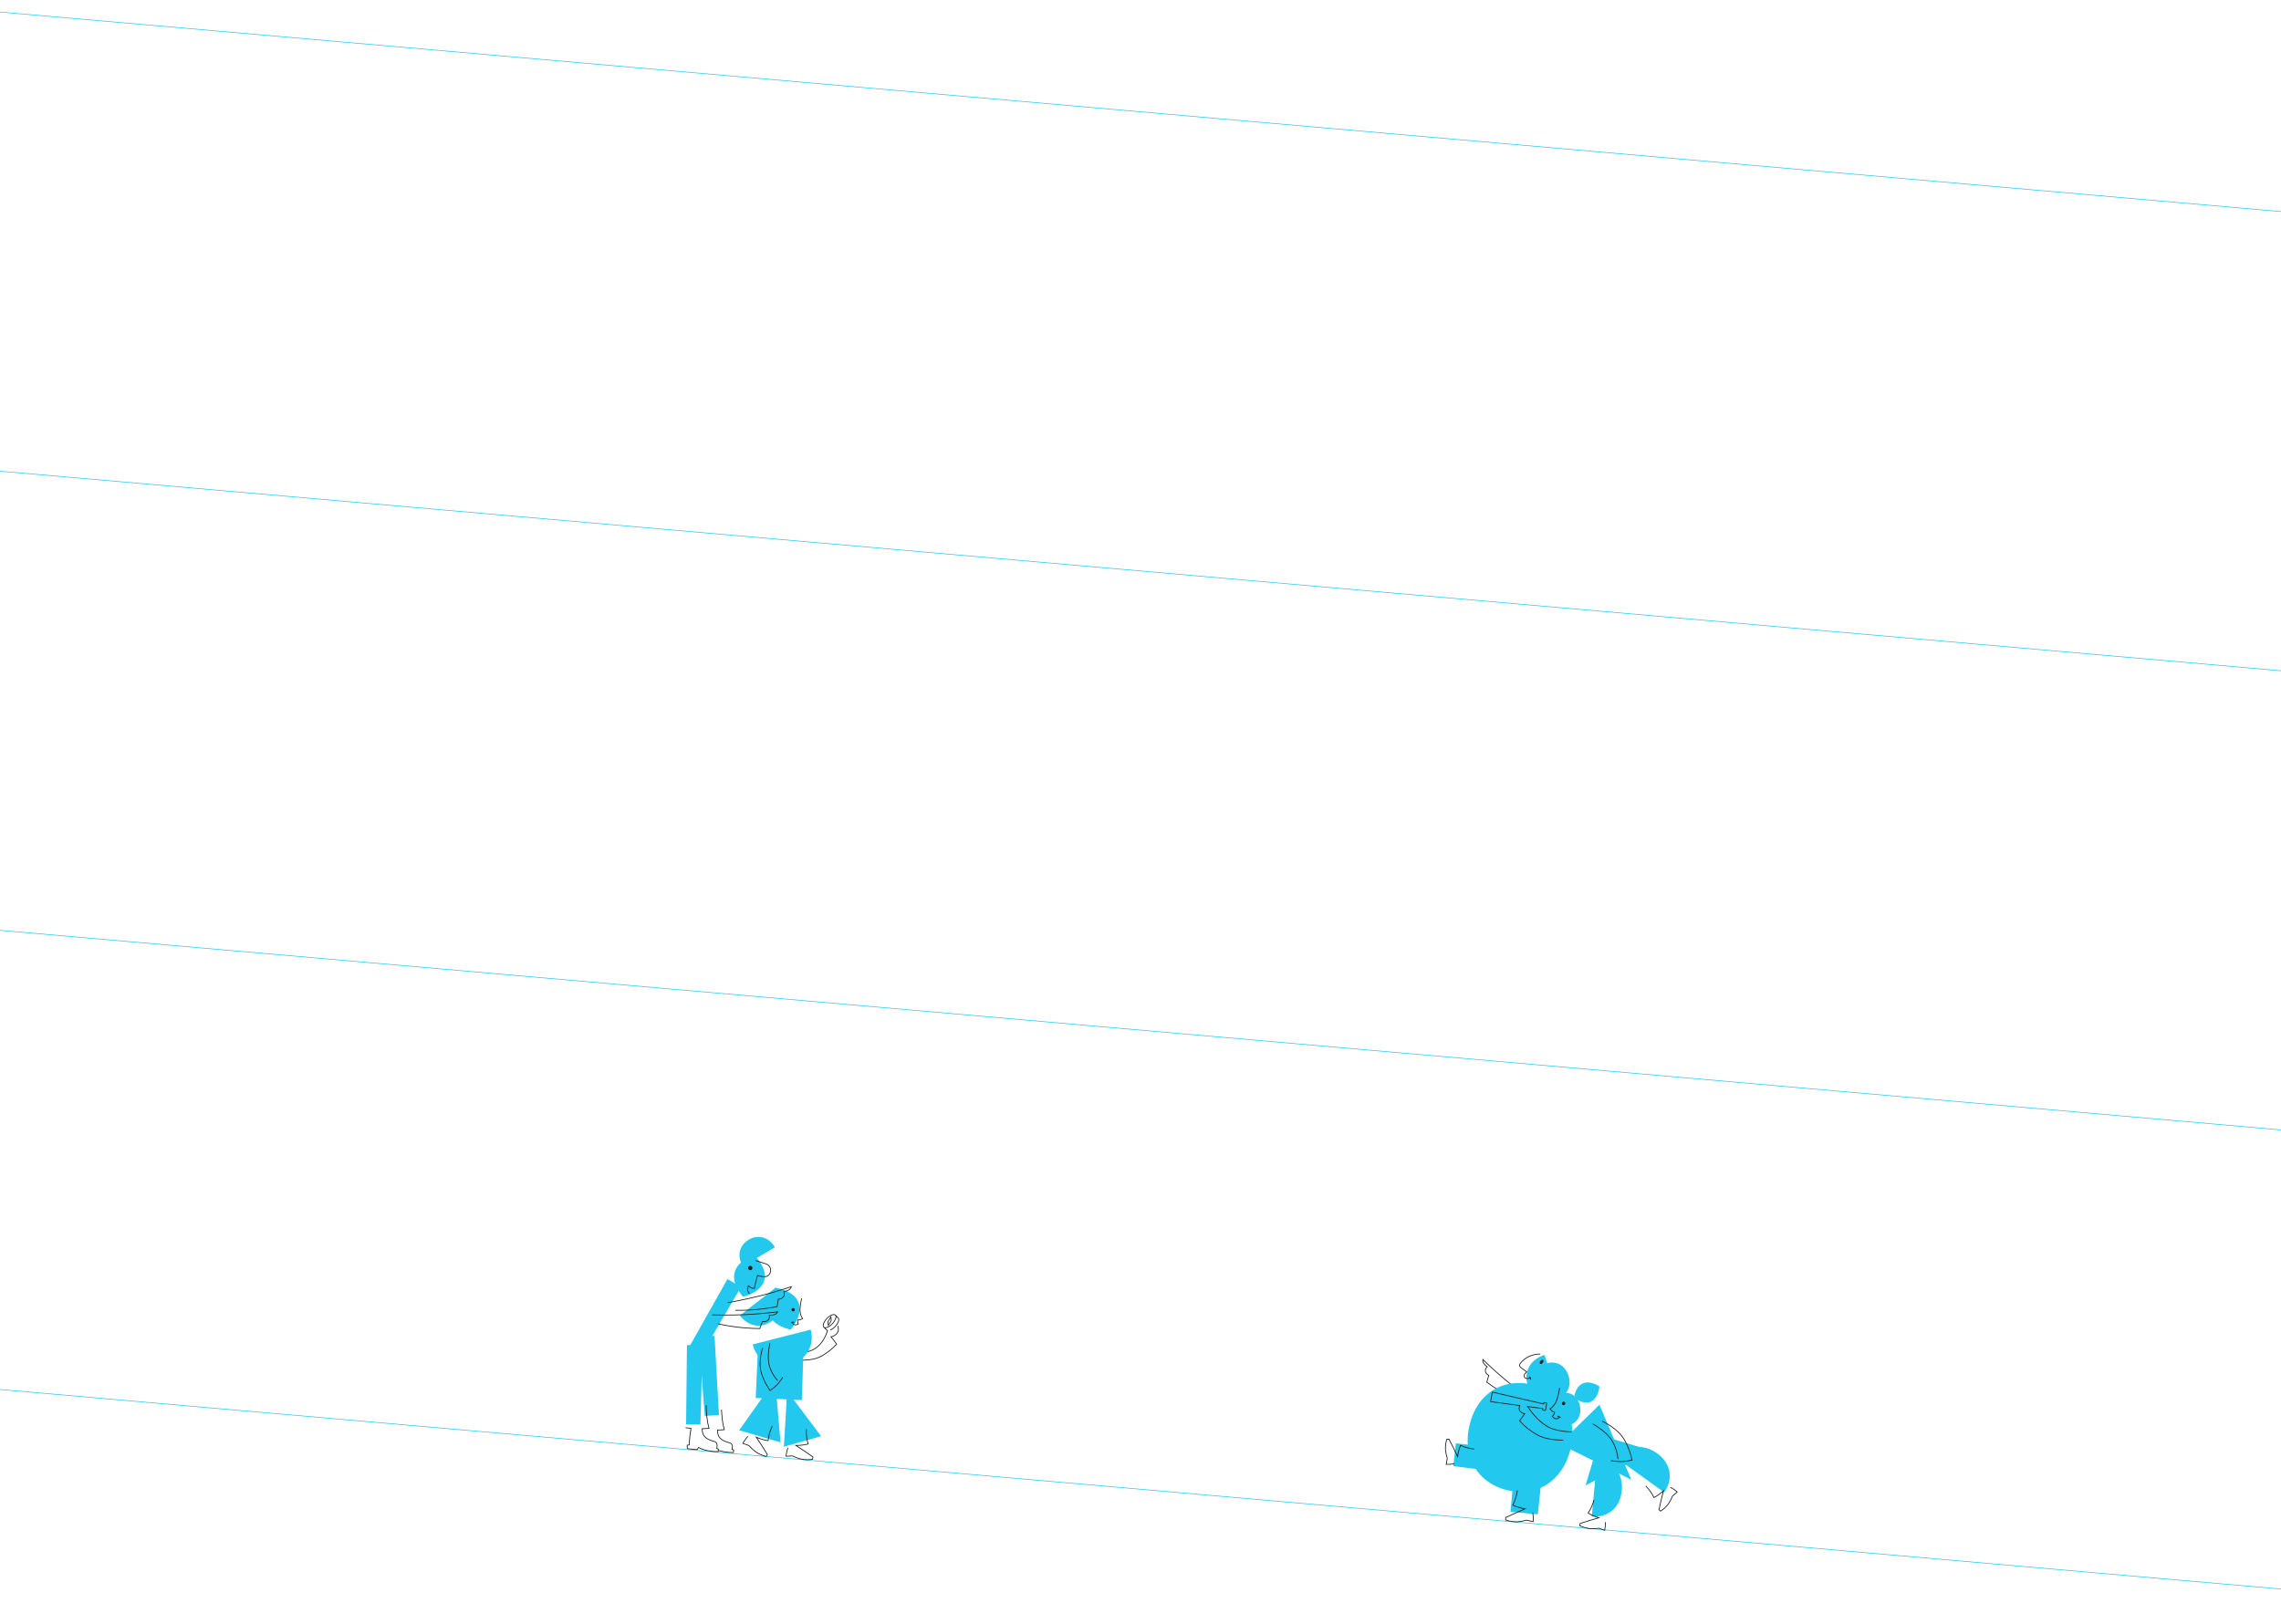
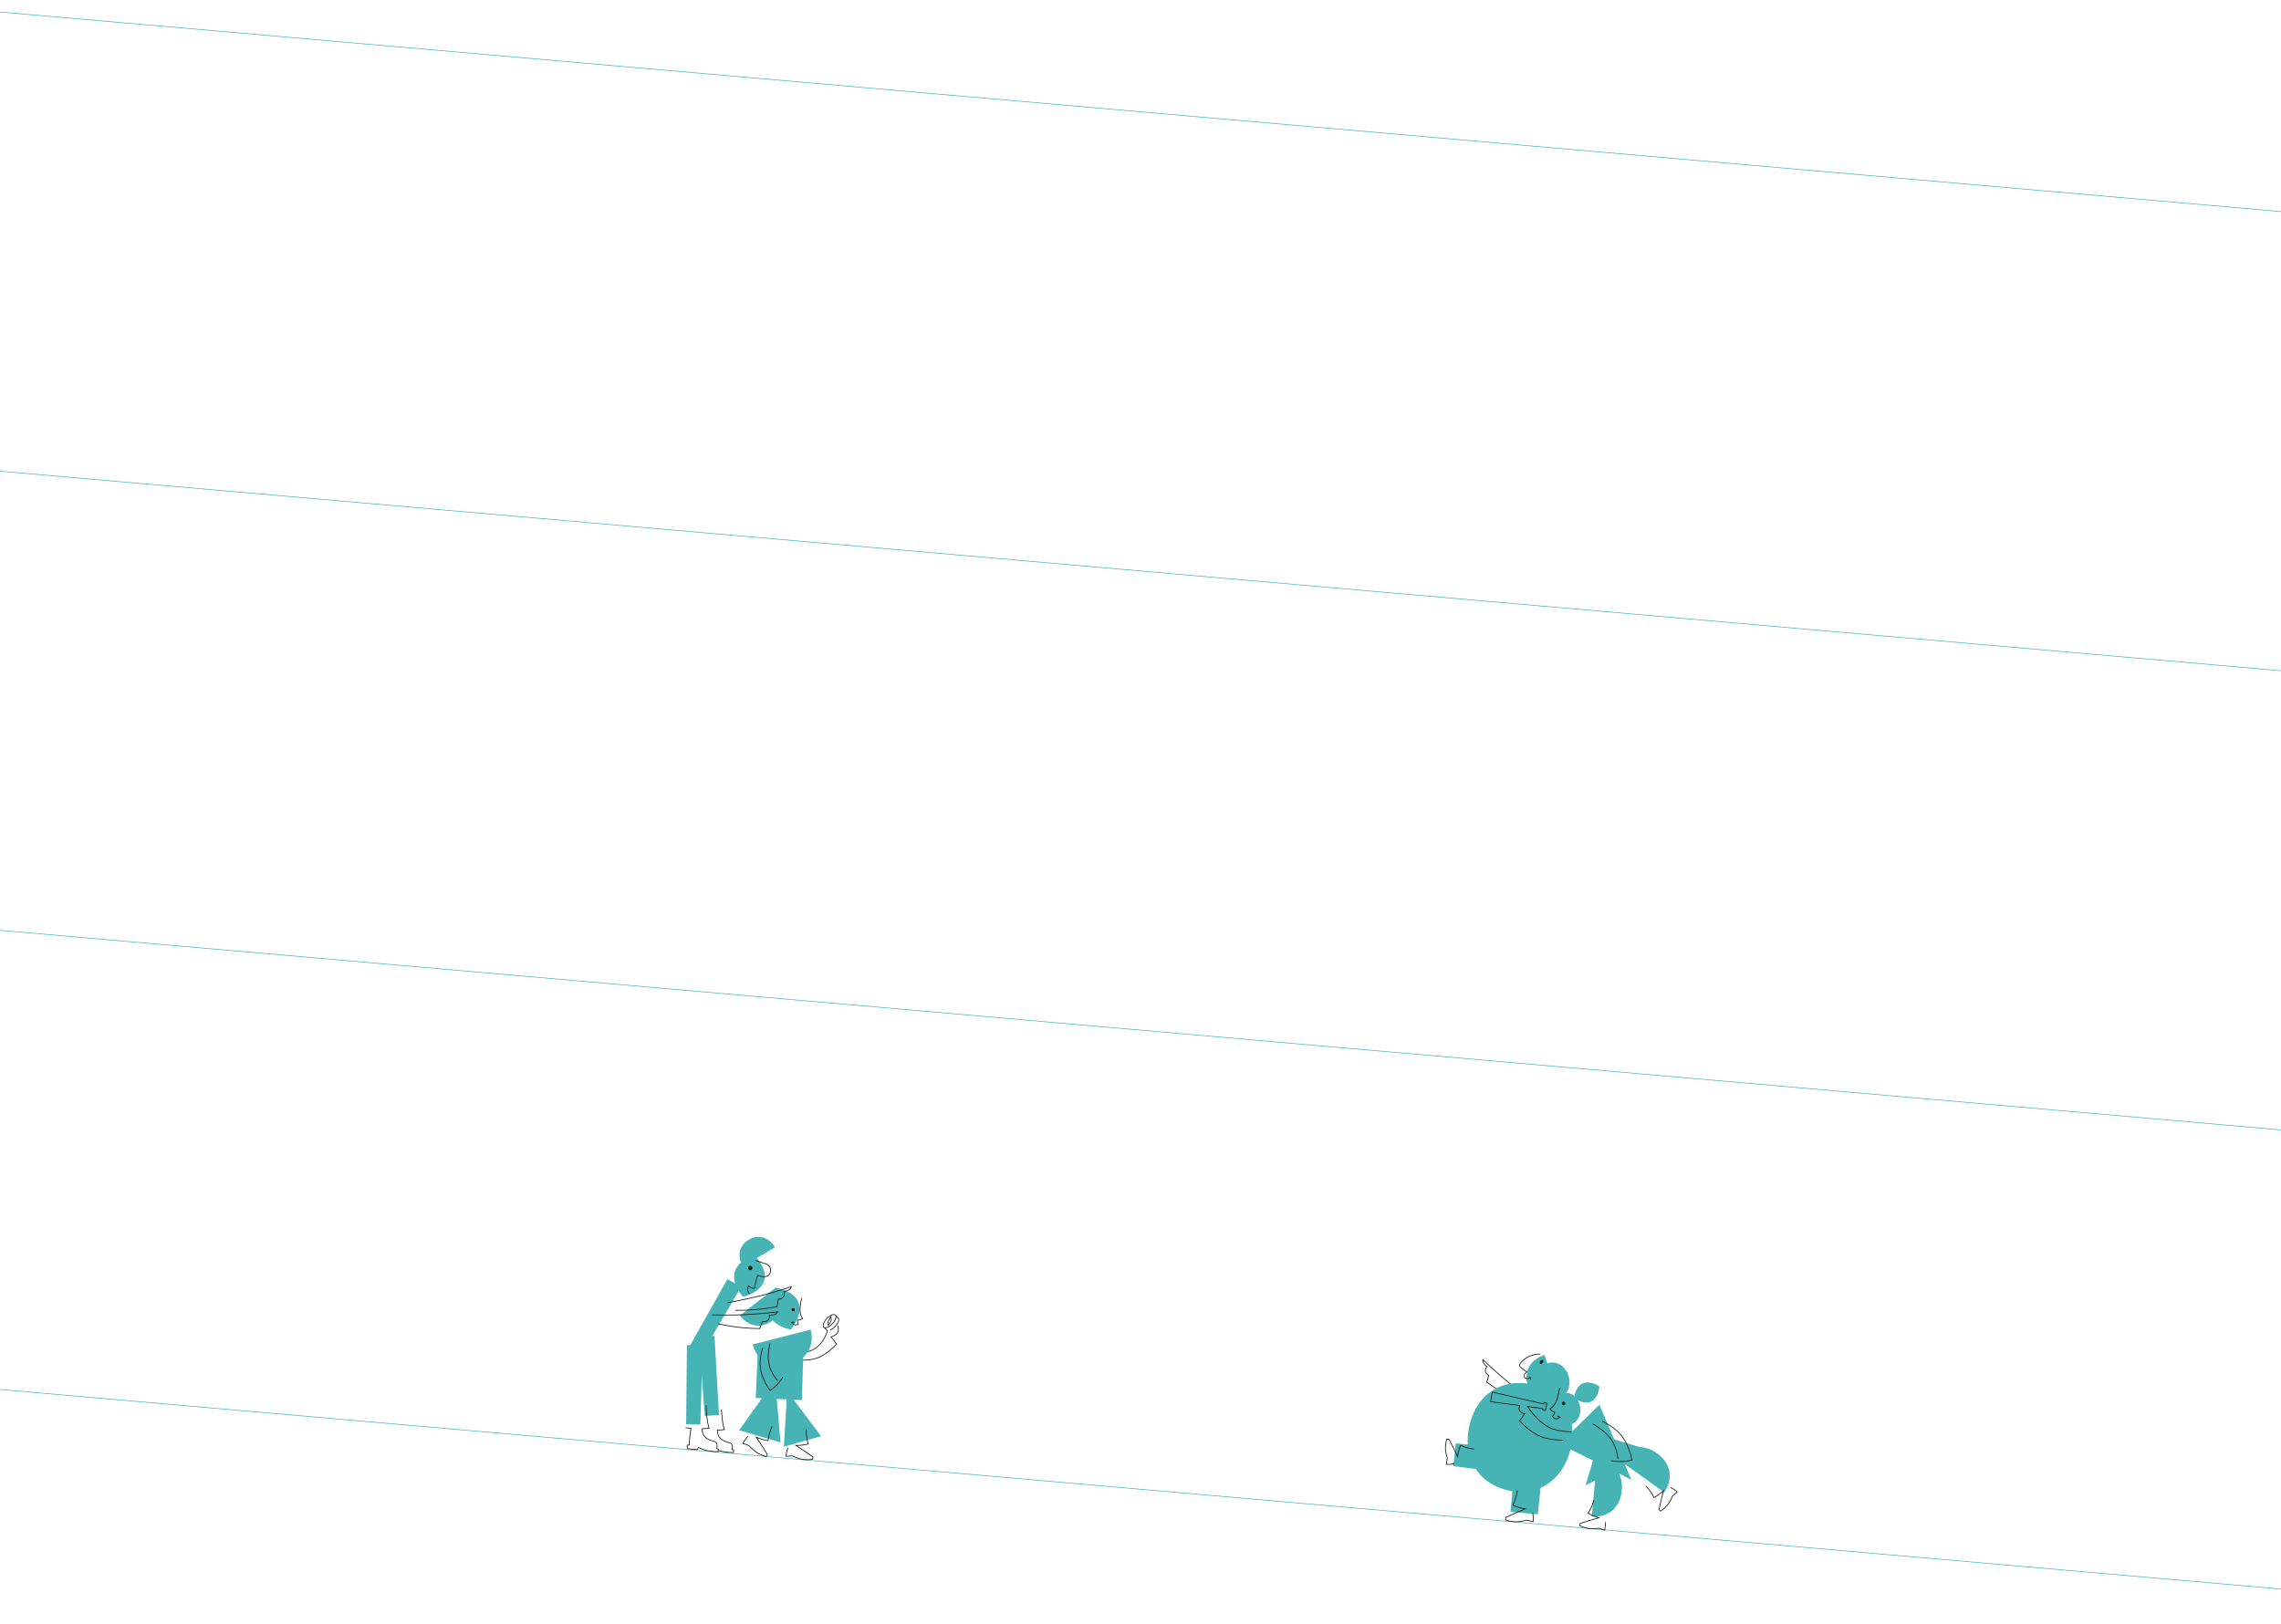
<svg xmlns="http://www.w3.org/2000/svg" viewBox="0 0 2460 1751">
  <g id="b01a06cb-5d23-4436-a1b9-04486b81b62f" data-name="Layer 2">
-     <line x1="-147.81" y1="1485.67" x2="2571.59" y2="1723.59" style="fill:none;stroke:#22c8ee;stroke-miterlimit:10;stroke-width:0.7px" />
-     <line x1="-147.81" y1="990.46" x2="2571.59" y2="1228.38" style="fill:none;stroke:#22c8ee;stroke-miterlimit:10;stroke-width:0.7px" />
-     <line x1="-147.81" y1="495.25" x2="2571.59" y2="733.16" style="fill:none;stroke:#22c8ee;stroke-miterlimit:10;stroke-width:0.7px" />
-     <line x1="-147.81" y1="0.04" x2="2571.59" y2="237.95" style="fill:none;stroke:#22c8ee;stroke-miterlimit:10;stroke-width:0.7px" />
+     <line x1="-147.81" y1="1485.67" x2="2571.59" y2="1723.59" style="fill:none;stroke:#46b4b4;stroke-miterlimit:10;stroke-width:0.7px" />
+     <line x1="-147.81" y1="990.46" x2="2571.59" y2="1228.38" style="fill:none;stroke:#46b4b4;stroke-miterlimit:10;stroke-width:0.7px" />
+     <line x1="-147.81" y1="495.25" x2="2571.59" y2="733.16" style="fill:none;stroke:#46b4b4;stroke-miterlimit:10;stroke-width:0.7px" />
+     <line x1="-147.81" y1="0.04" x2="2571.59" y2="237.95" style="fill:none;stroke:#46b4b4;stroke-miterlimit:10;stroke-width:0.7px" />
  </g>
  <g id="a3185ab6-b827-4291-92bb-683149d60203" data-name="Layer 1">
-     <polygon points="835.93 1487.94 841.8 1555.67 797.17 1542.59 835.93 1487.94" style="fill:#22c8ee" />
+     <polygon points="835.93 1487.94 841.8 1555.67 797.17 1542.59 835.93 1487.94" style="fill:#46b4b4" />
    <path d="M832.76,1538.27a50.33,50.33,0,0,0-4.4,15.53,52.54,52.54,0,0,1-12.75-3.75s2.63,3.87,6,9.11c2.57,4,6,9.53,6,9.53l-1.29,2.21a36.65,36.65,0,0,1-11.14-4.92,49,49,0,0,1-7.48-6.9l-6.51-2.37a36.61,36.61,0,0,1,5.45-7.61" style="fill:none;stroke:#1d1d1b;stroke-width:0.842px" />
    <path d="M895.39,1434.52a17.49,17.49,0,0,0,8.8-9.23c.64-1.83.5-3.21-.25-3.94l-3-3m-7.61,11.1,3.19-5.29-.4-3.86-3.2,5.29Zm-5.08-2c-1.28,3.67.57,5.49,4.14,4.07a17.51,17.51,0,0,0,8.8-9.22c1.29-3.67-.57-5.5-4.14-4.08A17.49,17.49,0,0,0,888.22,1427.46Zm-35,32.37s14.19.76,23.9-4.31c11.7-6.1,15.25-20.3,15.25-20.3l-3.87-3.81m15-1.36s1.59,3.67-.14,6.84c-2.28,4.19-7.18,4.9-7.18,4.9,3.33,3.93,6.05,8,6.05,8a67.13,67.13,0,0,1-16.08,12.72c-11.71,6.37-26.66,4.08-26.66,4.08" style="fill:none;stroke:#1d1d1b;stroke-width:0.835px" />
-     <polygon points="864.81 1510.02 815.02 1507.79 817.25 1458 866.41 1459.56 864.81 1510.02" style="fill:#22c8ee" />
-     <path d="M811.76,1450l62.57-16c4.4,17.22-4.37,33-23.19,37.8-19.49,5-35-4.59-39.38-21.82" style="fill:#22c8ee" />
+     <polygon points="864.81 1510.02 815.02 1507.79 817.25 1458 866.41 1459.56 864.81 1510.02" style="fill:#46b4b4" />
+     <path d="M811.76,1450l62.57-16c4.4,17.22-4.37,33-23.19,37.8-19.49,5-35-4.59-39.38-21.82" style="fill:#46b4b4" />
    <path d="M844.29,1485.27a49.82,49.82,0,0,1-6.8,8.78,57.36,57.36,0,0,1-7,5.67,67.75,67.75,0,0,1-9.28-18.52c-3.92-12.92,1.31-27.37,1.31-27.37m7.85-5s-3.61,14-.53,24.67a41.57,41.57,0,0,0,8.93,15.66" style="fill:none;stroke:#1d1d1b;stroke-width:0.842px" />
-     <polygon points="848.94 1500.3 885.55 1548.99 845.42 1560.24 848.94 1500.3" style="fill:#22c8ee" />
+     <polygon points="848.94 1500.3 885.55 1548.99 845.42 1560.24 848.94 1500.3" style="fill:#46b4b4" />
    <path d="M869.56,1541.41a49.83,49.83,0,0,0,2,16,52.91,52.91,0,0,1-13.22,1.52s3.94,2.53,9.1,6c3.92,2.66,9.28,6.42,9.28,6.42l-.33,2.54a36.5,36.5,0,0,1-12.17-.19,49,49,0,0,1-9.59-3.44l-6.91.35a36.73,36.73,0,0,1,2.06-9.13" style="fill:none;stroke:#1d1d1b;stroke-width:0.842px" />
-     <path d="M833.17,1424.28c-11.12,8.68-25.48,7.18-35.3-5.4l38.62-30.15c9.82,12.58,7.79,26.87-3.32,35.55" style="fill:#22c8ee" />
-     <path d="M852.63,1434s-19.38-3.52-24.06-17.75c-4.51-13.73,7.7-27.46,7.7-27.46s20.68,2.92,25.19,16.65c4.68,14.23-8.83,28.56-8.83,28.56" style="fill:#22c8ee" />
+     <path d="M833.17,1424.28c-11.12,8.68-25.48,7.18-35.3-5.4l38.62-30.15c9.82,12.58,7.79,26.87-3.32,35.55" style="fill:#46b4b4" />
+     <path d="M852.63,1434s-19.38-3.52-24.06-17.75c-4.51-13.73,7.7-27.46,7.7-27.46s20.68,2.92,25.19,16.65c4.68,14.23-8.83,28.56-8.83,28.56" style="fill:#46b4b4" />
    <path d="M864.54,1400.31s-2.14,8.85-1.67,14.08,2.81,7.75,2.81,7.75a17.44,17.44,0,0,1-2.6,1.16,8.58,8.58,0,0,1-2.69.3,6.6,6.6,0,0,0-.1,2.34,5.16,5.16,0,0,0,.66,2,5.57,5.57,0,0,1-3.19,1c-3.12-.29-3.16-2.81-3.16-2.81m-1.41.35a4.12,4.12,0,0,1,1.67-.62,4.19,4.19,0,0,1,1.77.29" style="fill:none;stroke:#1d1d1b;stroke-width:0.842px" />
    <path d="M855.18,1414.31a1.77,1.77,0,1,1,1.91-1.35,1.66,1.66,0,0,1-1.91,1.35" style="fill:#1d1d1b" />
-     <polygon points="739.95 1536.17 740.86 1450.71 757.79 1450.97 755.36 1536.4 739.95 1536.17" style="fill:#22c8ee" />
-     <polygon points="760.05 1527.17 753.7 1441.94 770.59 1440.76 775.42 1526.1 760.05 1527.17" style="fill:#22c8ee" />
-     <path d="M801.29,1398.53s-13.06-13.59-8.72-27.24c4.19-13.18,21.35-17,21.35-17s14.4,13.84,10.21,27c-4.33,13.65-22.84,17.21-22.84,17.21" style="fill:#22c8ee" />
-     <polygon points="756.01 1461.61 799.26 1387.89 784.54 1379.52 742.62 1453.99 756.01 1461.61" style="fill:#22c8ee" />
-     <path d="M807.53,1337c10-5.87,21.58-3.08,28.23,8.26L801,1365.65c-6.65-11.34-3.44-22.79,6.58-28.66" style="fill:#22c8ee" />
+     <polygon points="739.95 1536.17 740.86 1450.71 757.79 1450.97 755.36 1536.4 739.95 1536.17" style="fill:#46b4b4" />
+     <polygon points="760.05 1527.17 753.7 1441.94 770.59 1440.76 775.42 1526.1 760.05 1527.17" style="fill:#46b4b4" />
+     <path d="M801.29,1398.53s-13.06-13.59-8.72-27.24c4.19-13.18,21.35-17,21.35-17s14.4,13.84,10.21,27c-4.33,13.65-22.84,17.21-22.84,17.21" style="fill:#46b4b4" />
+     <polygon points="756.01 1461.61 799.26 1387.89 784.54 1379.52 742.62 1453.99 756.01 1461.61" style="fill:#46b4b4" />
+     <path d="M807.53,1337c10-5.87,21.58-3.08,28.23,8.26L801,1365.65c-6.65-11.34-3.44-22.79,6.58-28.66" style="fill:#46b4b4" />
    <path d="M814.88,1359.56s7.41,2.24,11.19,3.56a7.18,7.18,0,0,1,4.71,9.1c-1.21,3.81-4.37,5.35-9,4.55a34.65,34.65,0,0,1-4.76-1.21s-1.45,5.15-2.33,8.7c-.46,1.89-1,5.25-1,5.25a6.25,6.25,0,0,1-3.32-.5,8.83,8.83,0,0,1-3.09-2.26,8.93,8.93,0,0,0-.83,5c.42,2.67,2,3.41,2,3.41" style="fill:none;stroke:#1d1d1b;stroke-width:0.842px" />
    <path d="M793,1413.17s9.24.26,20.82-.62,24.25-3.31,24.25-3.31l1.32-8.1a6.78,6.78,0,0,0,5.44-2.33,5.69,5.69,0,0,0,.5-5.65A15.26,15.26,0,0,0,851,1391a5.31,5.31,0,0,0,2.42-3.3s-16.56,5.59-33.22,9.78-35.33,7.48-35.33,7.48" style="fill:none;stroke:#1d1d1b;stroke-width:0.842px" />
    <path d="M809.05,1369.88a2.31,2.31,0,1,1,2.3-1.61,2,2,0,0,1-2.3,1.61" style="fill:#1d1d1b" />
    <path d="M778.14,1520.31c.07,2.15.24,5.2.6,8.64a75.82,75.82,0,0,0,2.35,13s-3.45.32-7.36.38c0,0-.21,4.58,2,7.61,2.73,3.78,7.19,5.08,11.4,6.26s2.33,7,2.33,7l1.77.57-.27,2.9a55.24,55.24,0,0,1-10.12-.94,46.14,46.14,0,0,1-6.25-1.49" style="fill:none;stroke:#1d1d1b;stroke-width:0.842px" />
    <path d="M761.61,1515.61s0,5.23.67,11.89a75.81,75.81,0,0,0,2.35,13s-3.45.32-7.36.38c0,0-.21,4.58,2,7.61,2.73,3.79,7.18,5.09,11.39,6.26s2.33,7.49,2.33,7.49l1.77.57-.27,2.9a54.05,54.05,0,0,1-10.12-.94,33,33,0,0,1-11-3.64l-1.58,2.32-10.57-1-.09-3.77,2.14-.33s.08-4.13.79-9.62,1.17-8.28,1.17-8.28-2.71-.2-5.85-.65" style="fill:none;stroke:#1d1d1b;stroke-width:0.842px" />
    <path d="M774.4,1427.79s9,2.09,20.53,3.54,24.42,1.59,24.42,1.59l2.91-7.68a6.77,6.77,0,0,0,5.79-1.2,5.68,5.68,0,0,0,1.62-5.43,15.24,15.24,0,0,0,6-1,5.3,5.3,0,0,0,3-2.75s-17.34,2.18-34.5,3-36.12.28-36.12.28" style="fill:none;stroke:#1d1d1b;stroke-width:0.842px" />
    <path d="M1639.9,1512.36s-7.91-3.54-17.32-9-19.14-12.66-19.14-12.66l2.18-7.37a6.34,6.34,0,0,1-3.64-4.18,5.31,5.31,0,0,1,1.87-5,14.34,14.34,0,0,1-3.91-4.1,5,5,0,0,1-.7-3.77s11.71,11.46,24.08,21.77,26.79,20.68,26.79,20.68" style="fill:none;stroke:#1d1d1b;stroke-width:0.842px" />
-     <polygon points="1631.78 1601.05 1629.01 1630.5 1658.46 1633.27 1661.57 1604.25 1631.78 1601.05" style="fill:#22c8ee" />
-     <polygon points="1594.7 1559.42 1570.11 1556.67 1567.36 1581.27 1591.6 1584.3 1594.7 1559.42" style="fill:#22c8ee" />
-     <path d="M1624.93,1607.11c31.28,7.87,59.91-8.56,68.82-43.95,8.59-34.15-9-61.76-40.24-69.63s-59.81,8.15-68.4,42.3c-8.91,35.39,8.55,63.41,39.82,71.28" style="fill:#22c8ee" />
-     <path d="M1668.24,1470.23l10.27,38.62c10.63-2.82,16.5-12.32,13.41-23.94-3.19-12-13-17.51-23.68-14.68" style="fill:#22c8ee" />
-     <path d="M1647.56,1493.91c4.37,14.08,17.53,21.31,33.38,16.3l-15.16-48.92c-15.85,5-22.58,18.53-18.22,32.62" style="fill:#22c8ee" />
+     <polygon points="1631.78 1601.05 1629.01 1630.5 1658.46 1633.27 1661.57 1604.25 1631.78 1601.05" style="fill:#46b4b4" />
+     <polygon points="1594.7 1559.42 1570.11 1556.67 1567.36 1581.27 1591.6 1584.3 1594.7 1559.42" style="fill:#46b4b4" />
+     <path d="M1624.93,1607.11c31.28,7.87,59.91-8.56,68.82-43.95,8.59-34.15-9-61.76-40.24-69.63s-59.81,8.15-68.4,42.3c-8.91,35.39,8.55,63.41,39.82,71.28" style="fill:#46b4b4" />
+     <path d="M1668.24,1470.23l10.27,38.62c10.63-2.82,16.5-12.32,13.41-23.94-3.19-12-13-17.51-23.68-14.68" style="fill:#46b4b4" />
+     <path d="M1647.56,1493.91c4.37,14.08,17.53,21.31,33.38,16.3l-15.16-48.92c-15.85,5-22.58,18.53-18.22,32.62" style="fill:#46b4b4" />
    <path d="M1650.38,1486.14s-4.71,2-6.34-1c-1.55-2.79,2.6-5.48,2.6-5.48l-6.19-4.51c-1.76-1.29-2.25-2.78-.74-4.84a26.79,26.79,0,0,1,9.34-7.4,29.86,29.86,0,0,1,12.12-2.55" style="fill:none;stroke:#1d1d1b;stroke-width:0.842px" />
    <path d="M1568.47,1578.64a34.83,34.83,0,0,1-8.8.72l1.23-6.39a46.4,46.4,0,0,1-2-9.39,34.56,34.56,0,0,1,1.42-11.38l2.41,0s2.82,5.49,4.8,9.49c2.6,5.28,4.46,9.27,4.46,9.27a49.3,49.3,0,0,1,3.14-12.12,47.28,47.28,0,0,0,14.72,4" style="fill:none;stroke:#1d1d1b;stroke-width:0.842px" />
    <path d="M1653,1631.48a38,38,0,0,1,.45,9.64l-7-1.59a50.78,50.78,0,0,1-10.35,1.79,37.73,37.73,0,0,1-12.38-2l.12-2.64s6.11-2.86,10.57-4.87c5.86-2.65,10.3-4.52,10.3-4.52a54.35,54.35,0,0,1-13.13-3.89,51.91,51.91,0,0,0,4.89-15.92" style="fill:none;stroke:#1d1d1b;stroke-width:0.842px" />
    <path d="M1661,1470.89c.72.52,2,0,2.8-1.12s.93-2.5.22-3-2,0-2.8,1.13-.93,2.49-.22,3" style="fill:#1d1d1b" />
    <path d="M1690.68,1552.94s-19,2-32.61-5.31a73,73,0,0,1-19.24-15.24l5.6-7.7a7,7,0,0,1-5.37-3,5.73,5.73,0,0,1,0-5.77l-31.49-4.23,1.86-10.27,55.3,12.77.28-1.51,3.15.58-1.44,7.93-3.15-.57.27-1.49-16.41-2.14c2.52,3.47,10.2,15.3,22,21.83,11.12,6.15,29.39,5.54,29.39,5.54m-49.33-59.63a4.25,4.25,0,0,1,1.1,1.45,4.15,4.15,0,0,1,.24,1.81" style="fill:none;stroke:#1d1d1b;stroke-width:0.842px" />
-     <path d="M1722.39,1573.72l-5.7,61.83c17,1.57,30.66-9.15,32.38-27.74,1.77-19.27-9.66-32.52-26.68-34.09" style="fill:#22c8ee" />
-     <path d="M1690.42,1537.5c9.64-1.69,15.53-9.82,13.6-20.78-1.86-10.57-10.15-16.07-19.78-14.37s-15.56,9.69-13.7,20.26c1.93,11,10.24,16.59,19.88,14.89" style="fill:#22c8ee" />
-     <polygon points="1759.34 1595.94 1724.96 1515.02 1681.84 1557.21 1759.34 1595.94" style="fill:#22c8ee" />
+     <path d="M1722.39,1573.72l-5.7,61.83c17,1.57,30.66-9.15,32.38-27.74,1.77-19.27-9.66-32.52-26.68-34.09" style="fill:#46b4b4" />
+     <path d="M1690.42,1537.5c9.64-1.69,15.53-9.82,13.6-20.78-1.86-10.57-10.15-16.07-19.78-14.37s-15.56,9.69-13.7,20.26c1.93,11,10.24,16.59,19.88,14.89" style="fill:#46b4b4" />
+     <polygon points="1759.34 1595.94 1724.96 1515.02 1681.84 1557.21 1759.34 1595.94" style="fill:#46b4b4" />
    <path d="M1679.5,1527.39a4.67,4.67,0,0,1,2,.45,4.76,4.76,0,0,1,1.53,1.39" style="fill:none;stroke:#1d1d1b;stroke-width:0.842px" />
    <path d="M1731.3,1641.66a34.46,34.46,0,0,1-.68,8.83l-6.15-2.24a46.48,46.48,0,0,1-9.63.45,34.73,34.73,0,0,1-11.06-3.22l.41-2.39s5.9-1.91,10.18-3.23c5.65-1.74,9.91-2.94,9.91-2.94a49.63,49.63,0,0,1-11.52-5.05,47.68,47.68,0,0,0,6.27-13.95" style="fill:none;stroke:#1d1d1b;stroke-width:0.842px" />
-     <path d="M1744.36,1573.28l50.39,36.27c10-13.88,7.68-31.07-7.48-42-15.7-11.3-32.92-8.17-42.91,5.71" style="fill:#22c8ee" />
+     <path d="M1744.36,1573.28l50.39,36.27c10-13.88,7.68-31.07-7.48-42-15.7-11.3-32.92-8.17-42.91,5.71" style="fill:#46b4b4" />
    <path d="M1801.61,1604.11a34.74,34.74,0,0,1,7.26,5.07l-5,4.17a46.17,46.17,0,0,1-4.5,8.52,34.31,34.31,0,0,1-8.38,7.9l-1.85-1.57s1.34-6,2.38-10.41c1.36-5.75,2.49-10,2.49-10a49.55,49.55,0,0,1-10.2,7.37,47.62,47.62,0,0,0-8.84-12.49" style="fill:none;stroke:#1d1d1b;stroke-width:0.842px" />
    <path d="M1682,1496.94s-1.46,10.23-4.16,15.54-6.25,7-6.25,7a18.86,18.86,0,0,0,2.27,2.31,10,10,0,0,0,2.72,1.44,7.24,7.24,0,0,1-.87,2.51,5.91,5.91,0,0,1-1.53,1.8,6.33,6.33,0,0,0,2.95,2.42c3.43,1,4.53-1.65,4.53-1.65" style="fill:none;stroke:#1d1d1b;stroke-width:0.89px" />
    <path d="M1686,1515.58a2,2,0,0,0,.56-3.94,1.9,1.9,0,0,0-2,1.73,1.88,1.88,0,0,0,1.46,2.21" style="fill:#1d1d1b" />
-     <path d="M1724.9,1495.26s-10-7.11-18.33-3c-8.07,3.93-8.9,15.32-8.9,15.32s10.25,8,18.32,4c8.36-4.08,8.91-16.3,8.91-16.3" style="fill:#22c8ee" />
-     <polygon points="1726.09 1548.03 1710.03 1601.96 1782.27 1564.9 1726.09 1548.03" style="fill:#22c8ee" />
+     <path d="M1724.9,1495.26s-10-7.11-18.33-3c-8.07,3.93-8.9,15.32-8.9,15.32s10.25,8,18.32,4c8.36-4.08,8.91-16.3,8.91-16.3" style="fill:#46b4b4" />
+     <polygon points="1726.09 1548.03 1710.03 1601.96 1782.27 1564.9 1726.09 1548.03" style="fill:#46b4b4" />
    <path d="M1727.93,1532.87s16.08,6.71,23.86,19.89a76.86,76.86,0,0,1,8.34,22,66.21,66.21,0,0,1-10.13,1.52,56.55,56.55,0,0,1-12.54-1m7.5-1.61a46.91,46.91,0,0,0-6.18-19.5c-6.51-10.74-21-18.44-21-18.44" style="fill:none;stroke:#1d1d1b;stroke-width:0.842px" />
  </g>
</svg>
